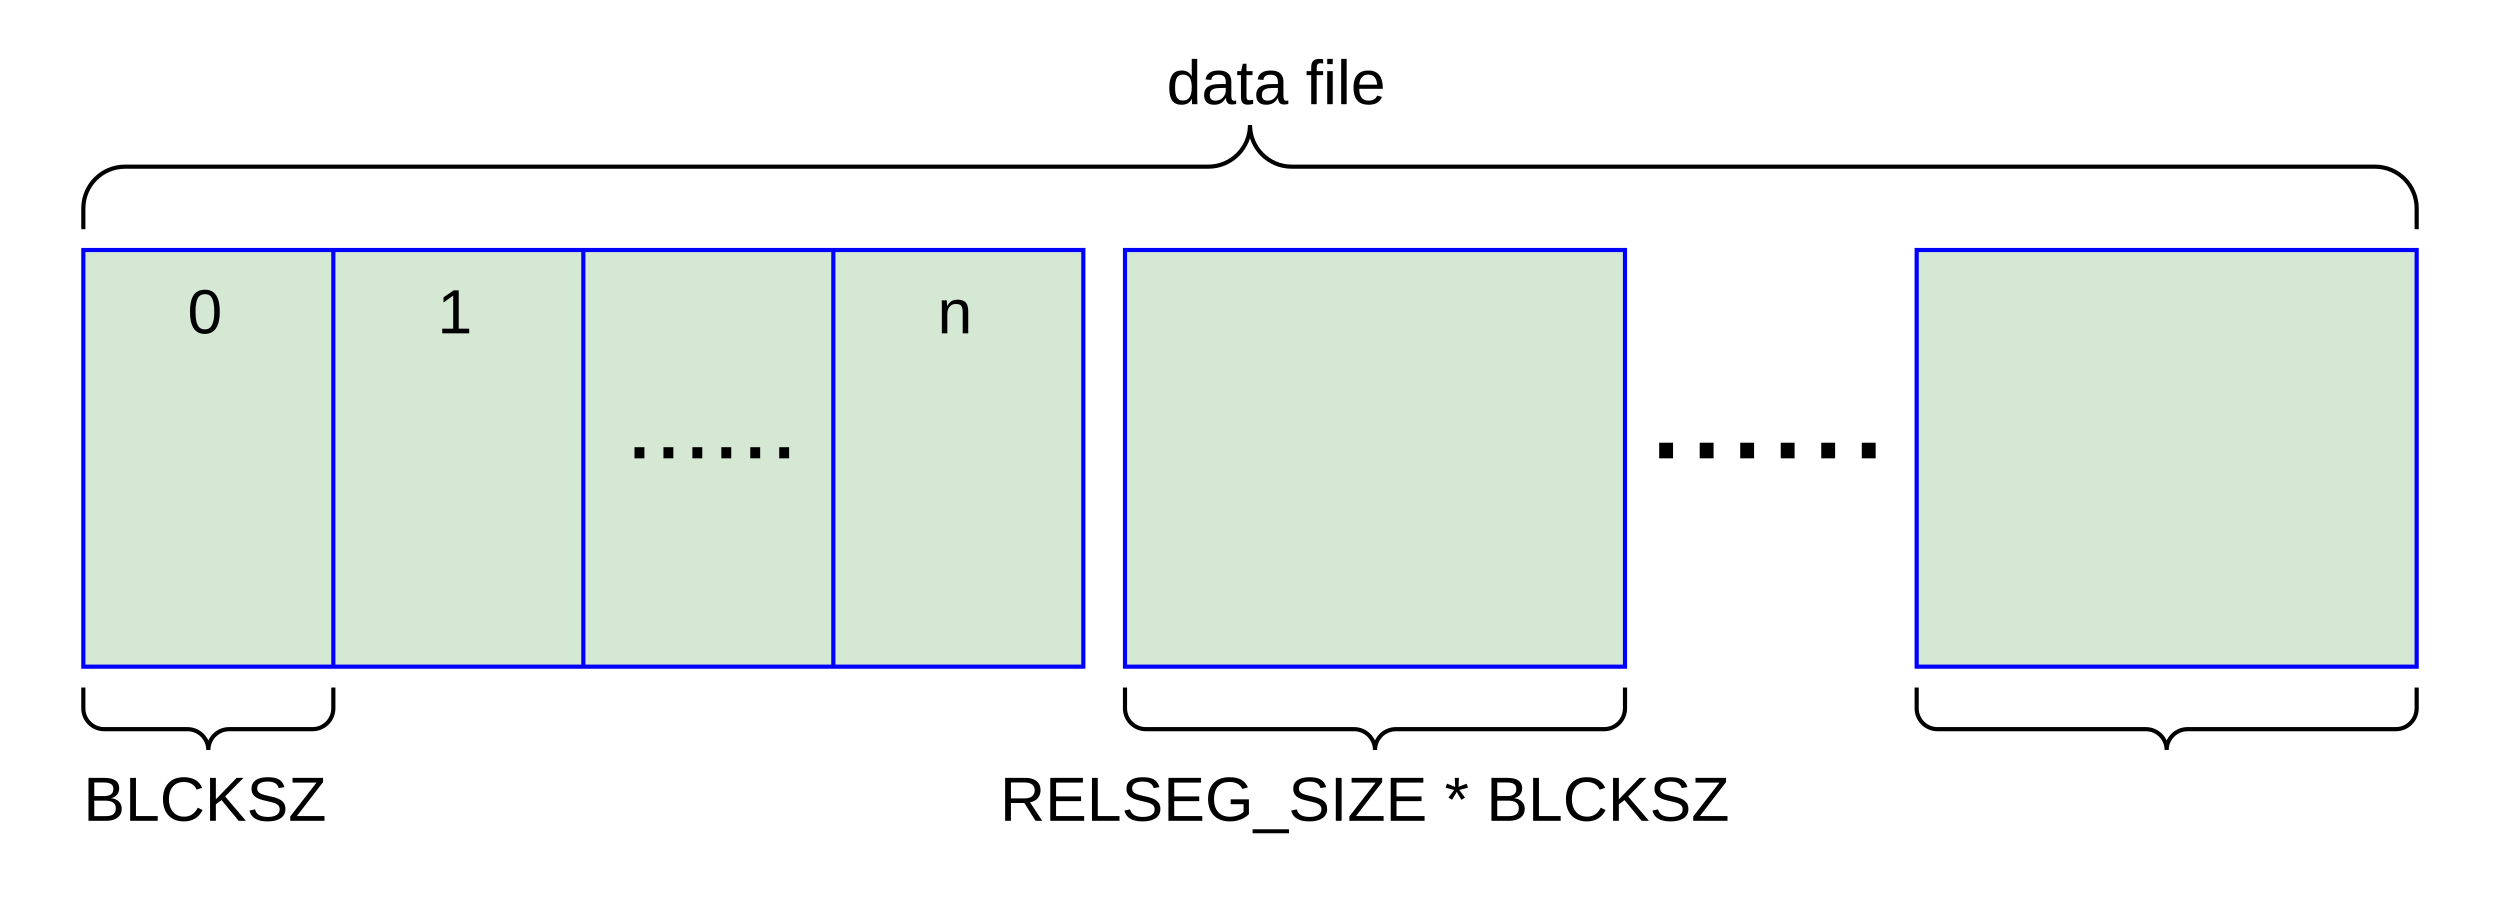
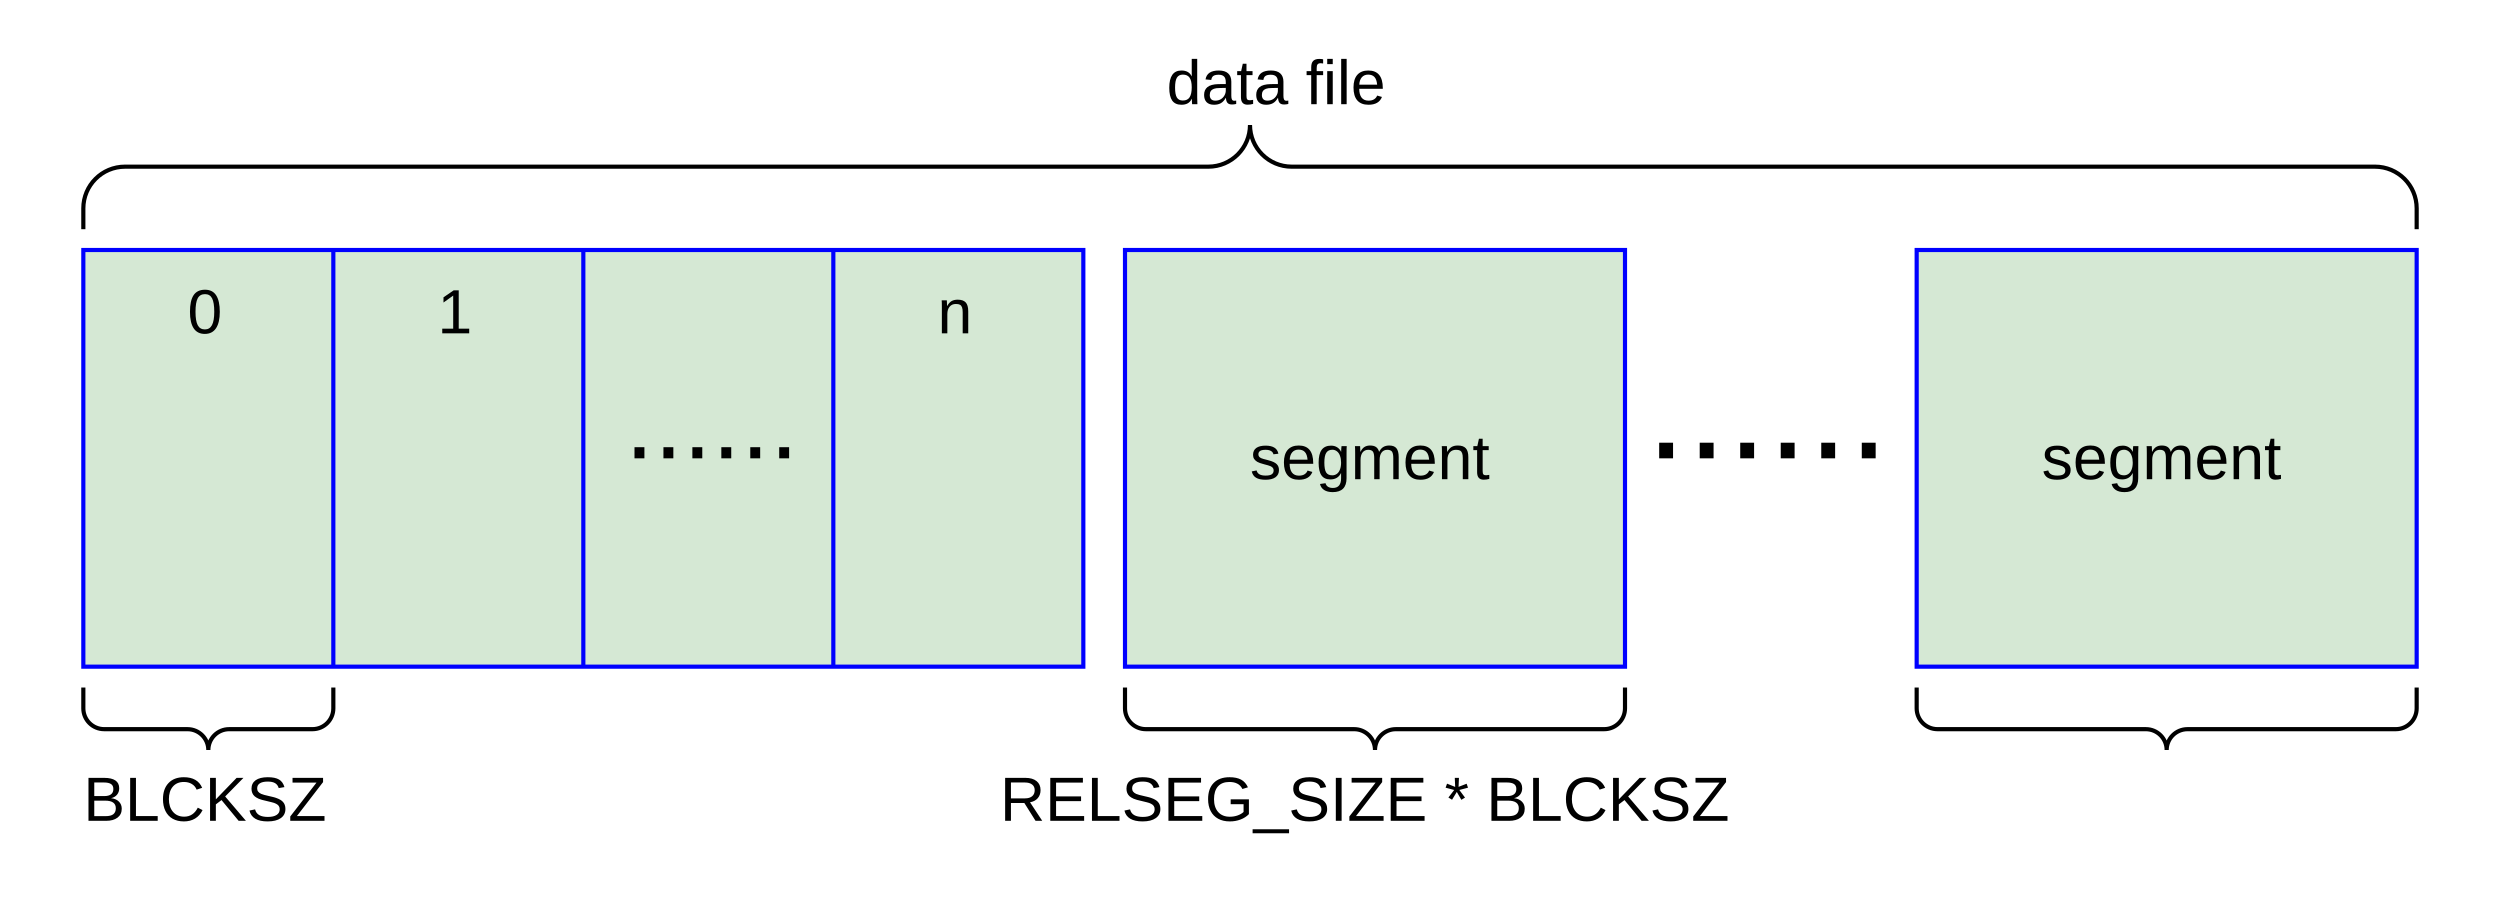
<svg xmlns="http://www.w3.org/2000/svg" version="1.1" width="600" height="220">
  <defs>
    <marker id="arrowhead" markerWidth="10" markerHeight="7" refX="0" refY="3.5" orient="auto">
      <polygon points="0 0, 10 3.5, 0 7" />
    </marker>
  </defs>
  <text x="280" y="25" style="font-size:15px;font-family:'Arial'">data file</text>
  <path d="M 20 55 v -5 a 10 10 0 0 1 10 -10 h 260 a 10 10 0 0 0 10 -10 a 10 10 0 0 0 10 10 h 260 a 10 10 0 0 1 10 10 v 5" stroke="#000000" stroke-width="1" fill="none" />
  <rect x="20" y="60" width="240" height="100" style="fill:rgb(213,232,212);stroke:#0000FF;stroke-width:1" />
  <path d="M 80 60 v 100" stroke="#0000FF" stroke-width="1" fill="none" />
  <path d="M 140 60 v 100" stroke="#0000FF" stroke-width="1" fill="none" />
  <path d="M 200 60 v 100" stroke="#0000FF" stroke-width="1" fill="none" />
  <rect x="270" y="60" width="120" height="100" style="fill:rgb(213,232,212);stroke:#0000FF;stroke-width:1" />
  <rect x="460" y="60" width="120" height="100" style="fill:rgb(213,232,212);stroke:#0000FF;stroke-width:1" />
  <text x="395" y="110" style="font-size:35px;font-family:'Arial'">......</text>
  <text x="150" y="110" style="font-size:25px;font-family:'Arial'">......</text>
  <path d="M 20 165 v 5 a 5 5 0 0 0 5 5 h 20 a 5 5 0 0 1 5 5 a 5 5 0 0 1 5 -5 h 20 a 5 5 0 0 0 5 -5 v -5" stroke="#000000" stroke-width="1" fill="none" />
  <path d="M 270 165 v 5 a 5 5 0 0 0 5 5 h 50 a 5 5 0 0 1 5 5 a 5 5 0 0 1 5 -5 h 50 a 5 5 0 0 0 5 -5 v -5" stroke="#000000" stroke-width="1" fill="none" />
  <path d="M 460 165 v 5 a 5 5 0 0 0 5 5 h 50 a 5 5 0 0 1 5 5 a 5 5 0 0 1 5 -5 h 50 a 5 5 0 0 0 5 -5 v -5" stroke="#000000" stroke-width="1" fill="none" />
  <text x="45" y="80" style="font-size:15px;font-family:'Arial'">0</text>
  <text x="105" y="80" style="font-size:15px;font-family:'Arial'">1</text>
  <text x="225" y="80" style="font-size:15px;font-family:'Arial'">n</text>
  <text x="20" y="197" style="font-size:15px;font-family:'Arial'">BLCKSZ</text>
  <text x="240" y="197" style="font-size:15px;font-family:'Arial'">RELSEG_SIZE * BLCKSZ</text>
+   <text x="300" y="115" style="font-size:15px;font-family:'Arial'">segment</text>
+   <text x="490" y="115" style="font-size:15px;font-family:'Arial'">segment</text>
</svg>
